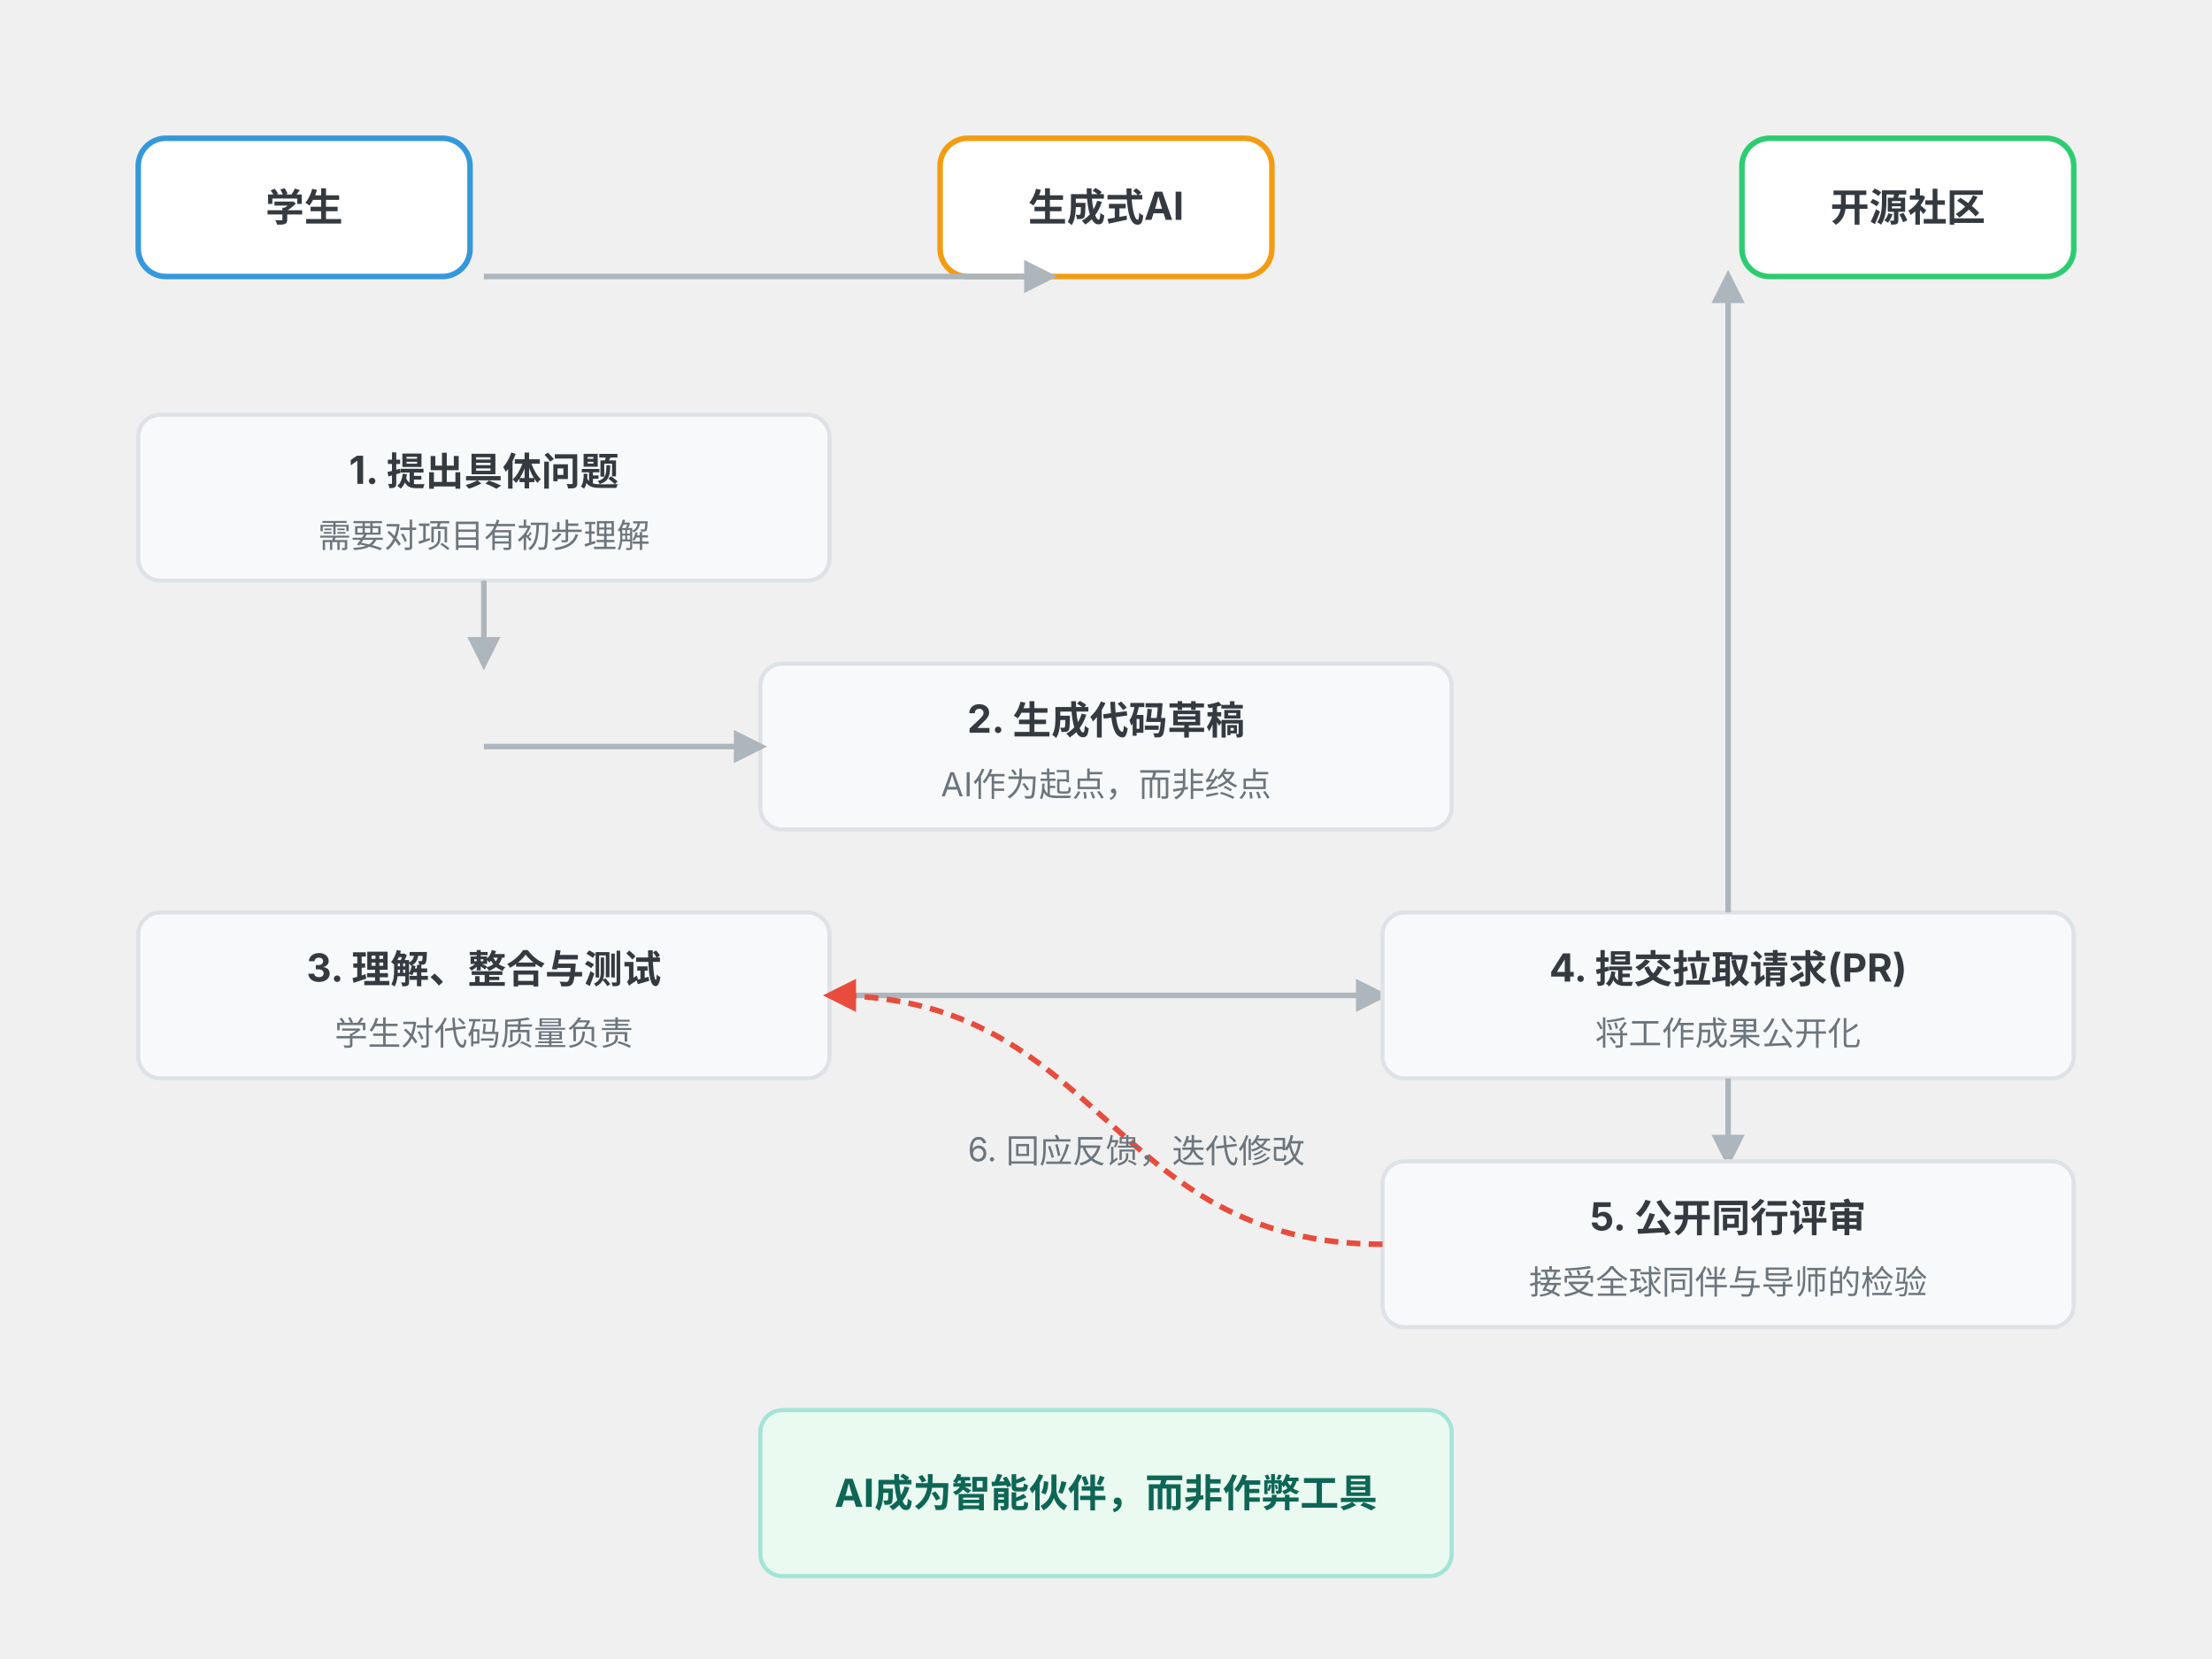
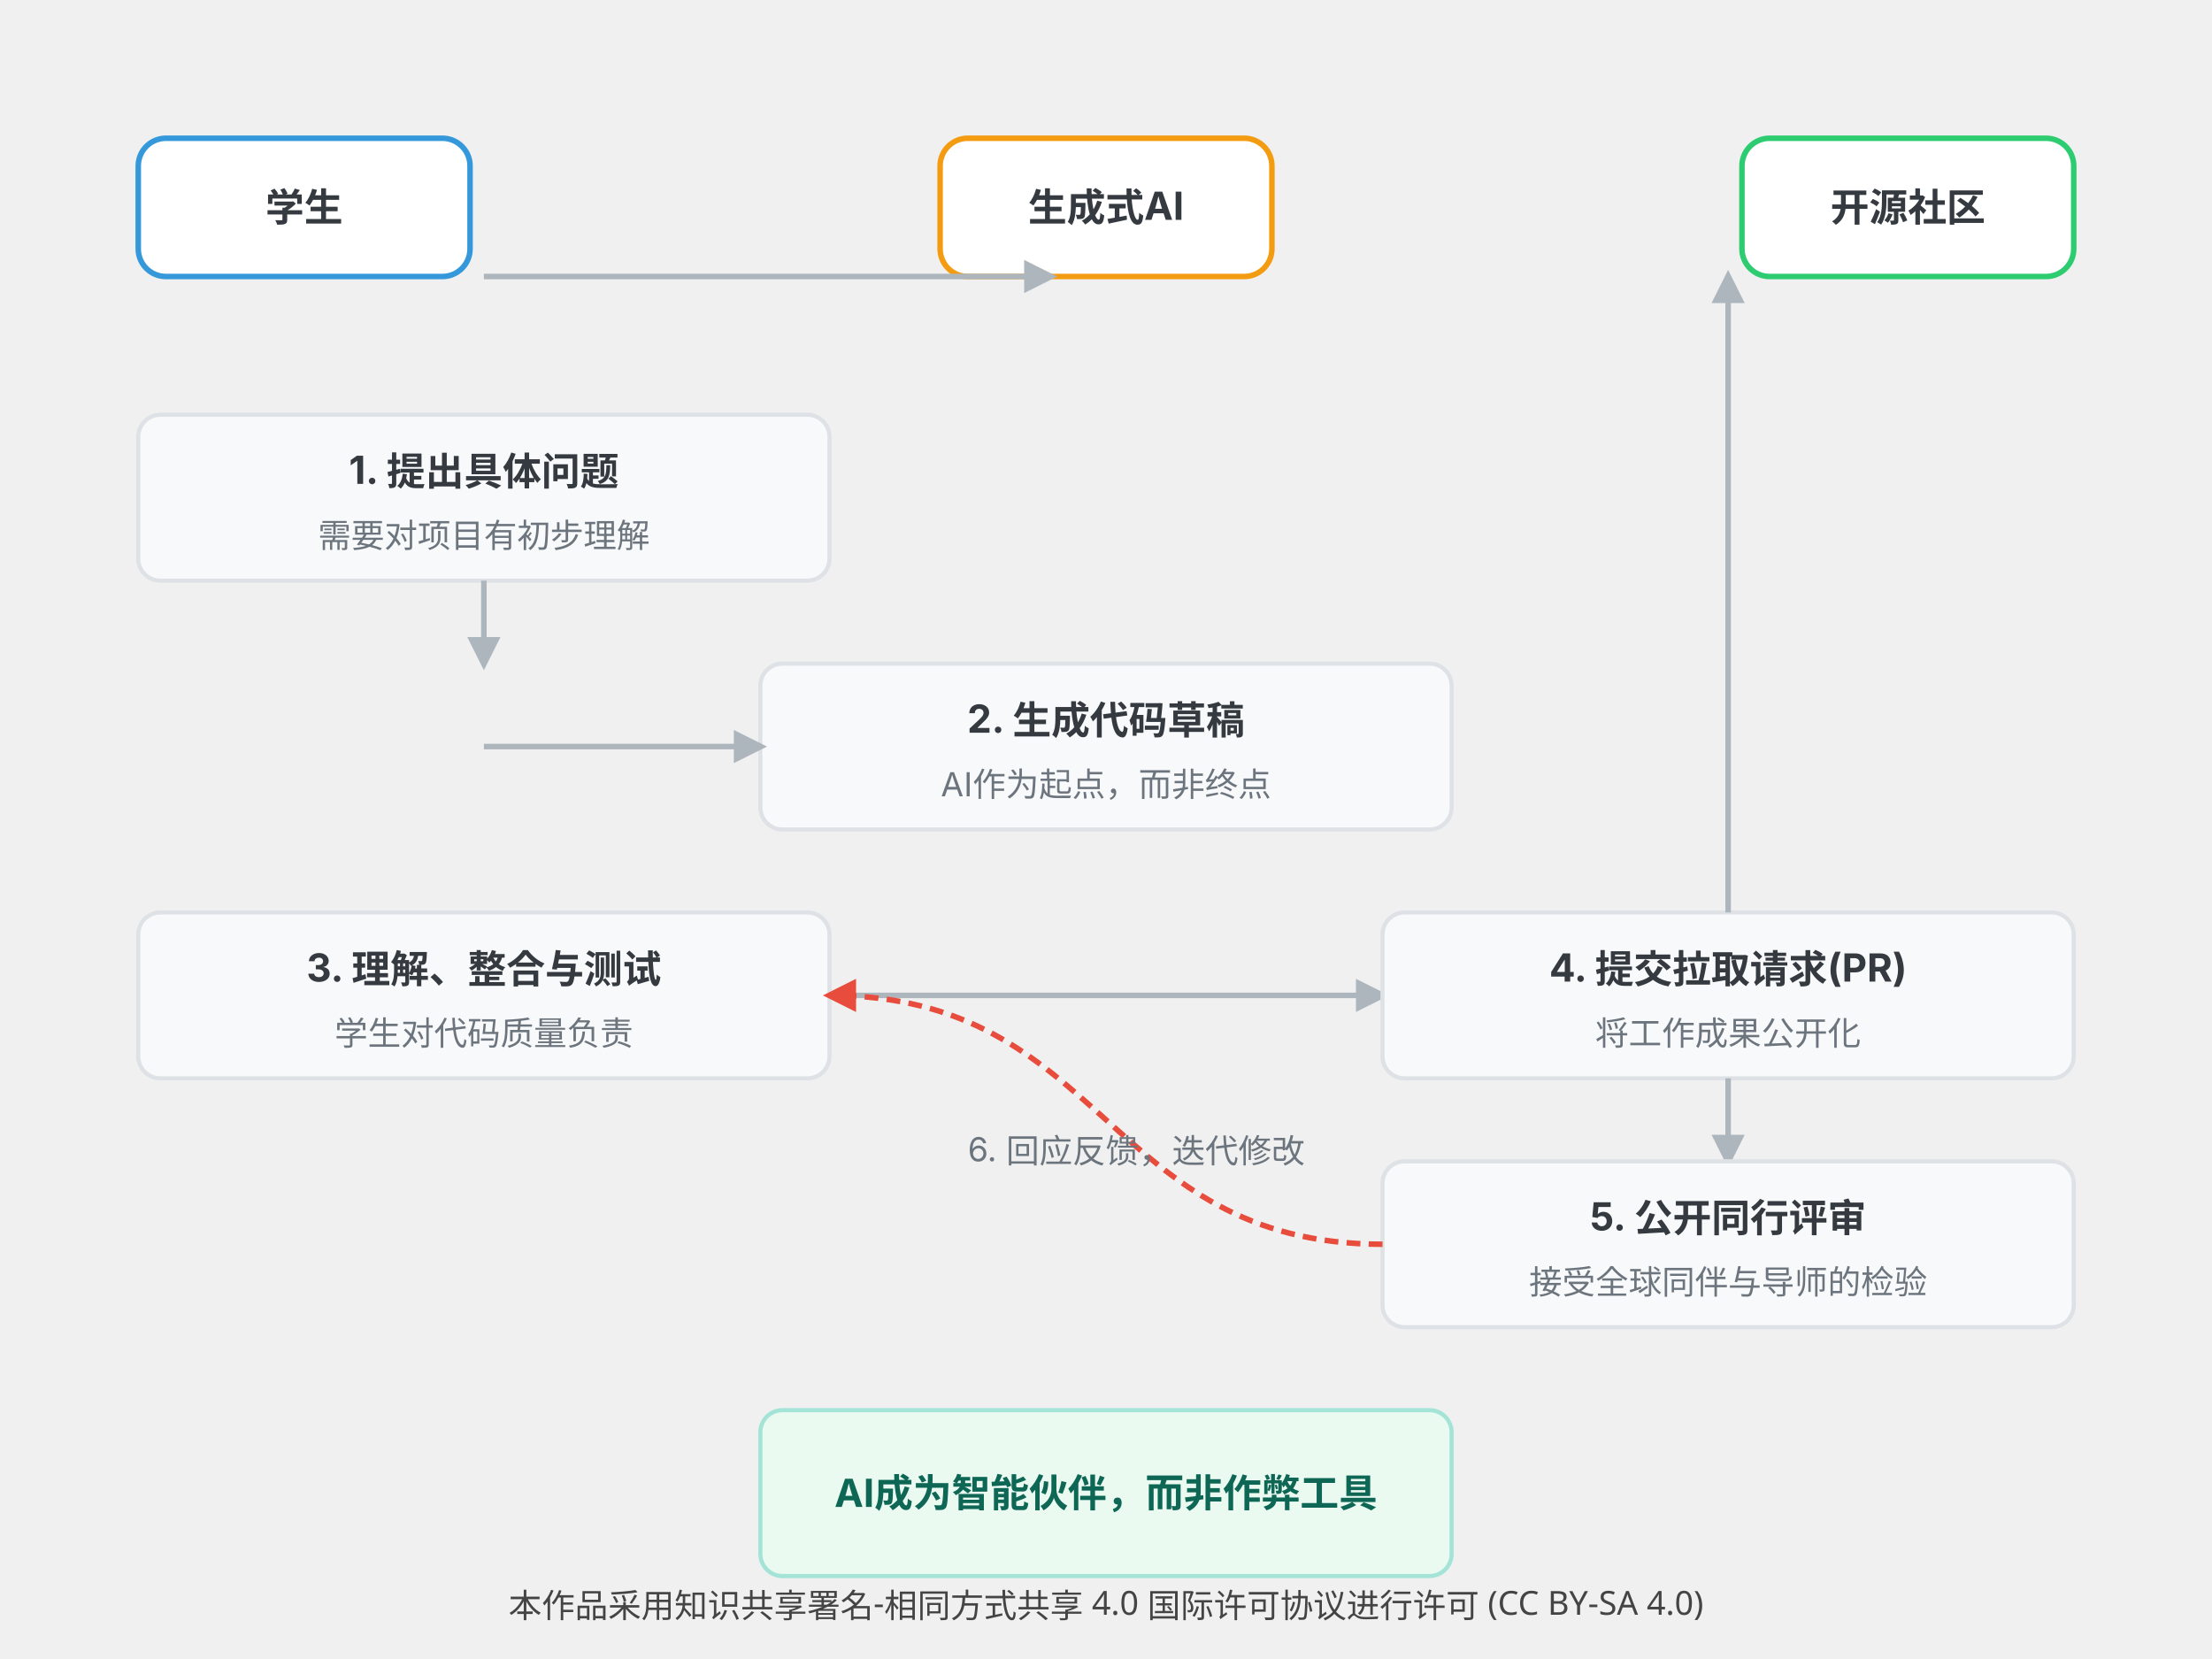
- <svg xmlns="http://www.w3.org/2000/svg" width="800" height="600" viewBox="0 0 800 600" font-family="Inter, 'Noto Sans SC', sans-serif">
+ <svg xmlns="http://www.w3.org/2000/svg" xmlns:xlink="http://www.w3.org/1999/xlink" width="800" height="600" viewBox="0 0 800 600" font-family="Inter, 'Noto Sans SC', sans-serif">
  <style>
.step-box { fill: #f8f9fa; stroke: #dee2e6; stroke-width: 1.5; rx: 8; }
.actor-box { fill: #fff; stroke-width: 2; rx: 10; }
.step-text { font-size: 14px; font-weight: bold; fill: #343a40; }
.desc-text { font-size: 12px; fill: #6c757d; }
.flow-arrow { stroke: #adb5bd; stroke-width: 2; marker-end: url(#arrowhead-flow); }
.feedback-loop { stroke: #e74c3c; stroke-width: 2; marker-end: url(#arrowhead-feedback); stroke-dasharray: 5 3; }
.final-box { fill: #eafaf1; stroke: #a3e4d7; }
.final-text { font-weight: bold; fill: #0e6655; }
+ .license-text { font-size: 12px; font-family: sans-serif; fill: #444; }
</style>
  <defs>
    <marker id="arrowhead-flow" viewBox="0 0 10 10" refX="8" refY="5" markerWidth="6" markerHeight="6" orient="auto-start-reverse">
      <path d="M 0 0 L 10 5 L 0 10 z" fill="#adb5bd" />
    </marker>
    <marker id="arrowhead-feedback" viewBox="0 0 10 10" refX="8" refY="5" markerWidth="6" markerHeight="6" orient="auto-start-reverse">
      <path d="M 0 0 L 10 5 L 0 10 z" fill="#e74c3c" />
    </marker>
  </defs>
  <rect x="50" y="50" width="120" height="50" class="actor-box" stroke="#3498db" />
  <text x="110" y="80" text-anchor="middle" class="step-text" fill="#3498db">学生</text>
  <rect x="340" y="50" width="120" height="50" class="actor-box" stroke="#f39c12" />
  <text x="400" y="80" text-anchor="middle" class="step-text" fill="#f39c12">生成式AI</text>
  <rect x="630" y="50" width="120" height="50" class="actor-box" stroke="#2ecc71" />
  <text x="690" y="80" text-anchor="middle" class="step-text" fill="#2ecc71">开源社区</text>
  <g transform="translate(50, 150)">
    <rect width="250" height="60" class="step-box" />
    <text x="125" y="25" text-anchor="middle" class="step-text">1. 提出具体问题</text>
    <text x="125" y="48" text-anchor="middle" class="desc-text">需要对项目有初步理解</text>
  </g>
  <line x1="175" y1="210" x2="175" y2="240" class="flow-arrow" />
  <line x1="175" y1="100" x2="380" y2="100" class="flow-arrow" />
  <g transform="translate(275, 240)">
    <rect width="250" height="60" class="step-box" />
    <text x="125" y="25" text-anchor="middle" class="step-text">2. 生成代码草稿</text>
    <text x="125" y="48" text-anchor="middle" class="desc-text">AI作为起点，而非终点</text>
  </g>
  <line x1="175" y1="270" x2="275" y2="270" class="flow-arrow" />
  <g transform="translate(50, 330)">
    <rect width="250" height="60" class="step-box" />
    <text x="125" y="25" text-anchor="middle" class="step-text">3. 理解、整合与测试</text>
    <text x="125" y="48" text-anchor="middle" class="desc-text">学生对代码质量负责</text>
  </g>
  <line x1="300" y1="360" x2="500" y2="360" class="flow-arrow" />
  <g transform="translate(500, 330)">
    <rect width="250" height="60" class="step-box" />
    <text x="125" y="25" text-anchor="middle" class="step-text">4. 提交拉取请求(PR)</text>
    <text x="125" y="48" text-anchor="middle" class="desc-text">将工作成果公开化</text>
  </g>
  <line x1="625" y1="390" x2="625" y2="420" class="flow-arrow" />
  <line x1="625" y1="330" x2="625" y2="100" class="flow-arrow" />
  <g transform="translate(500, 420)">
    <rect width="250" height="60" class="step-box" />
    <text x="125" y="25" text-anchor="middle" class="step-text">5. 公开同行评审</text>
    <text x="125" y="48" text-anchor="middle" class="desc-text">接受全球同伴与导师的检验</text>
  </g>
  <path d="M 500 450 C 400 450, 400 360, 300 360" class="feedback-loop" fill="none" />
  <text x="350" y="420" class="desc-text" fill="#e74c3c">6. 回应反馈，迭代修改</text>
  <g transform="translate(275, 510)">
    <rect width="250" height="60" class="step-box final-box" />
    <text x="125" y="35" text-anchor="middle" class="step-text final-text">AI成为智能伙伴，而非作弊工具</text>
  </g>
+   <a xlink:href="http://creativecommons.org/licenses/by-sa/4.0/" target="_blank">
+     <text x="400" y="585" class="license-text" text-anchor="middle">
+     本作品采用知识共享署名-相同方式共享 4.0 国际许可协议进行许可 (CC BY-SA 4.0)
+   </text>
+   </a>
</svg>
